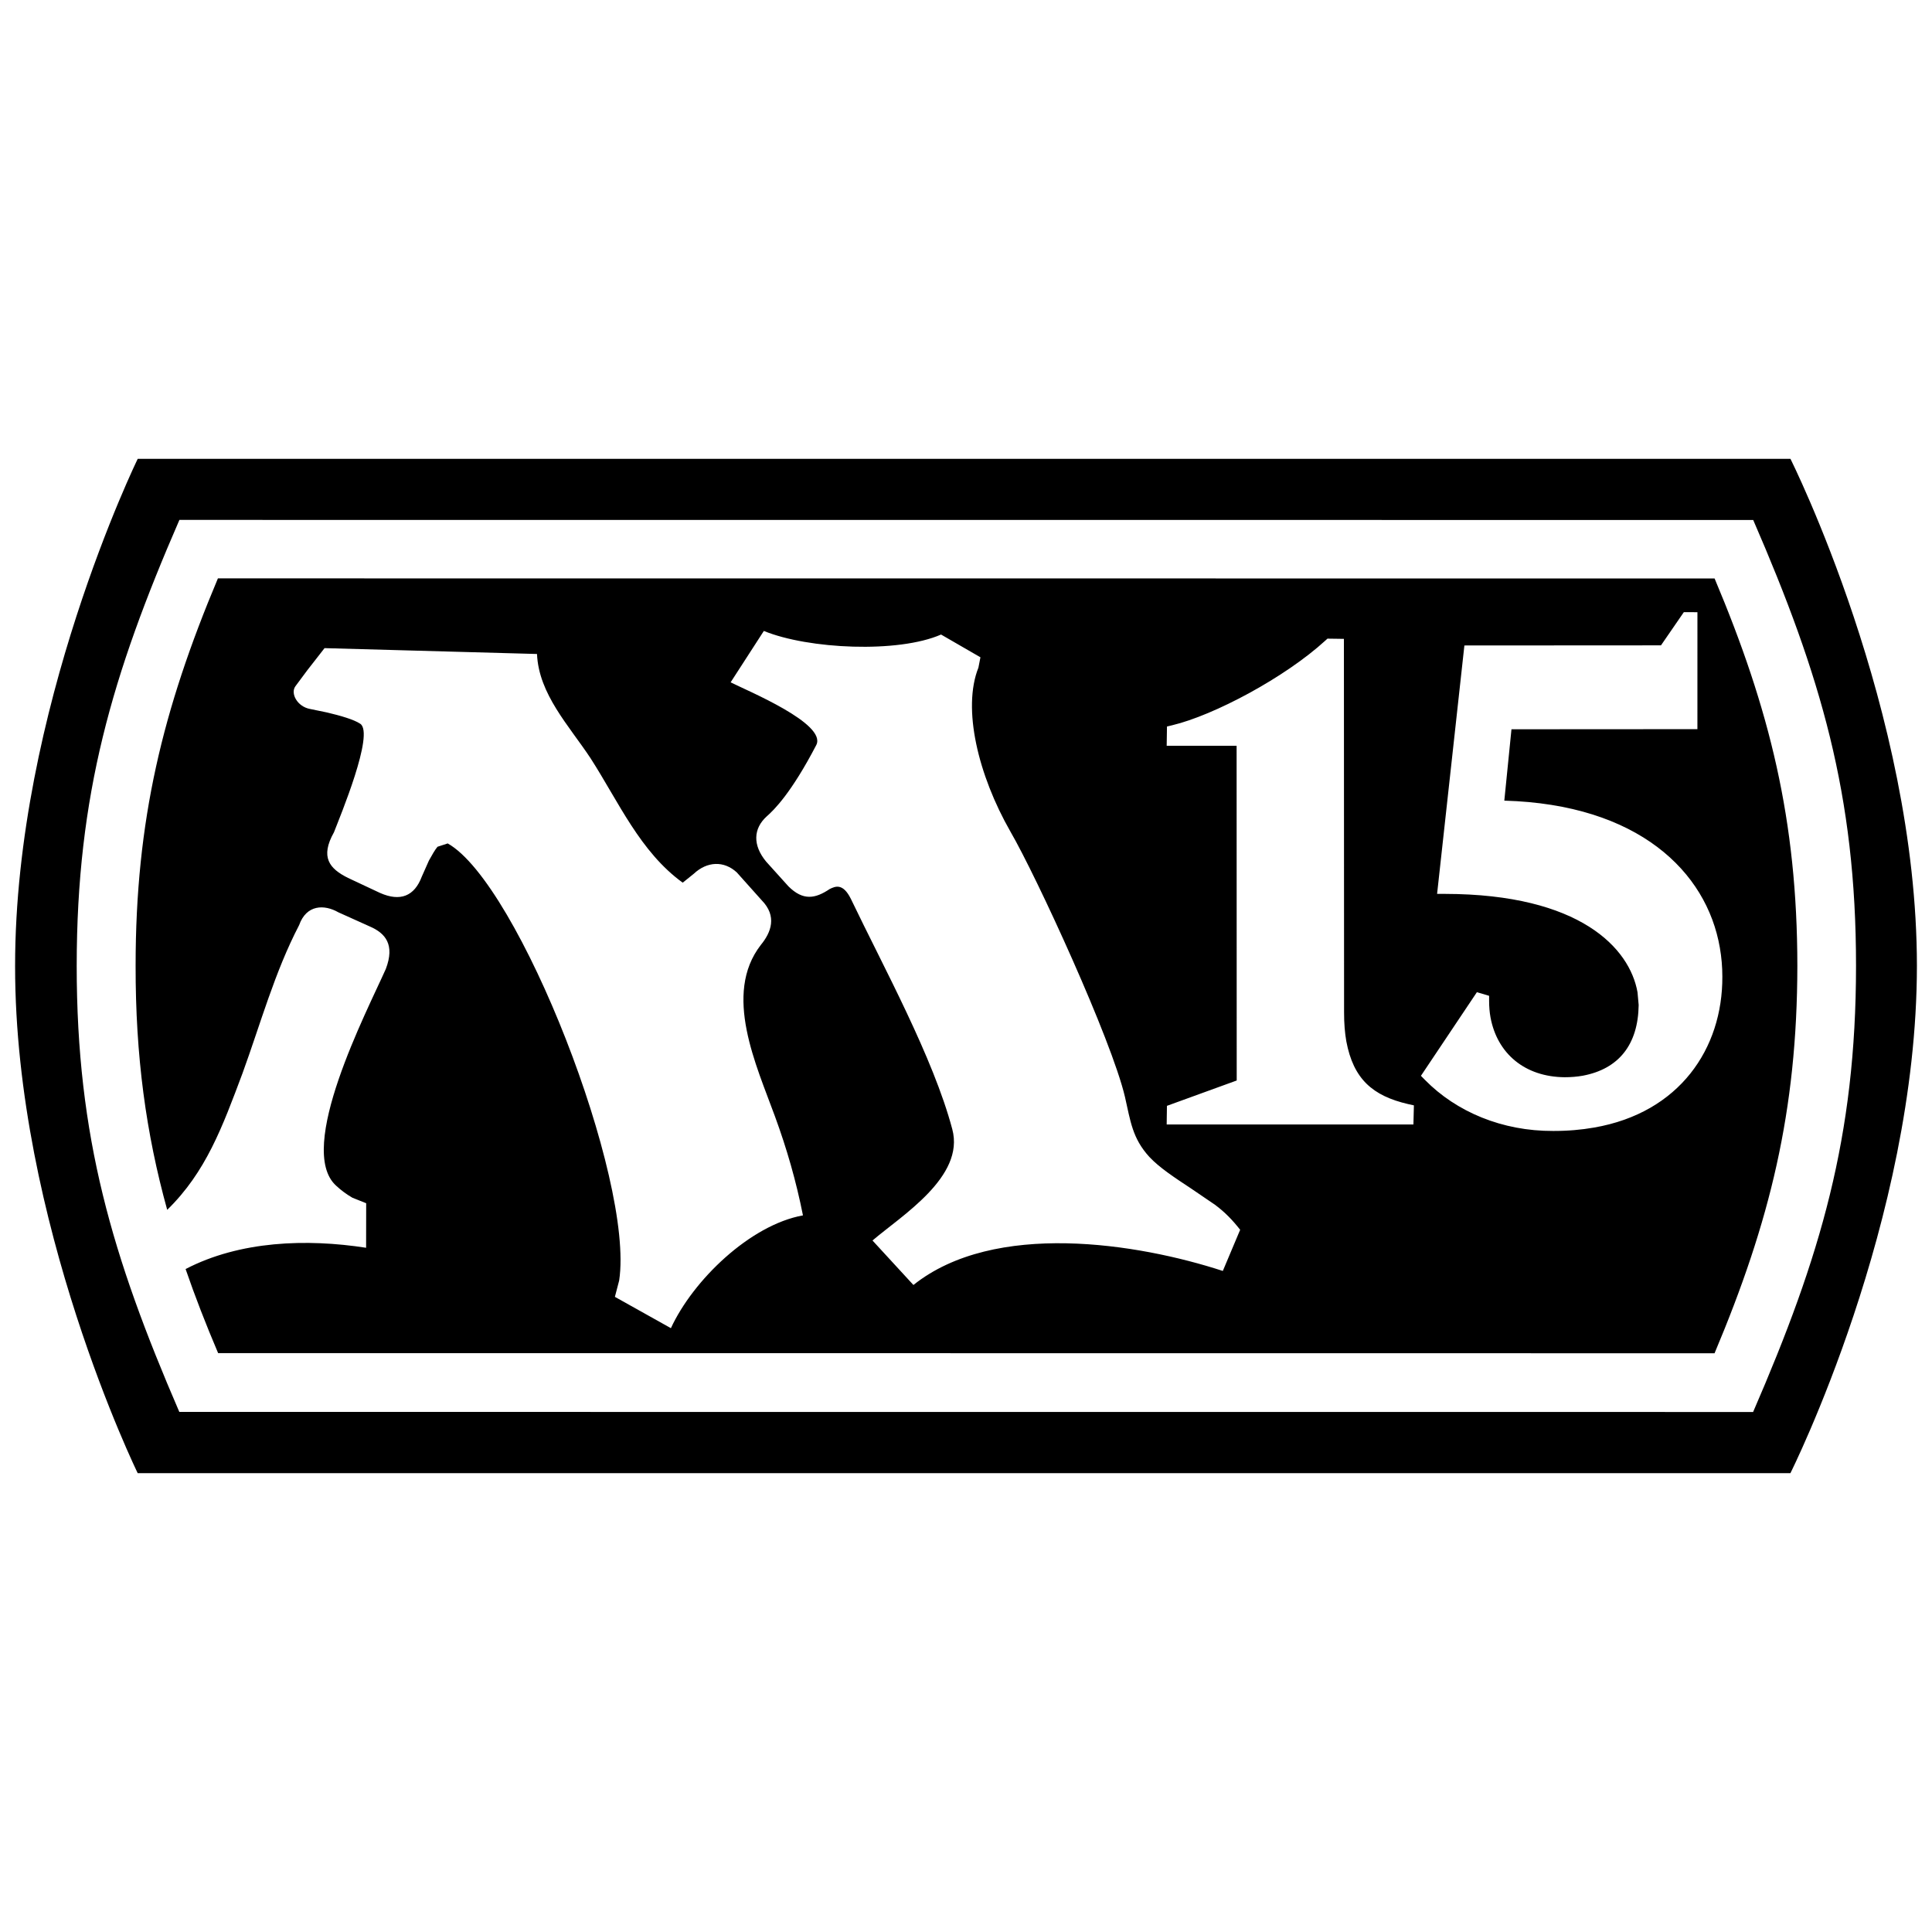
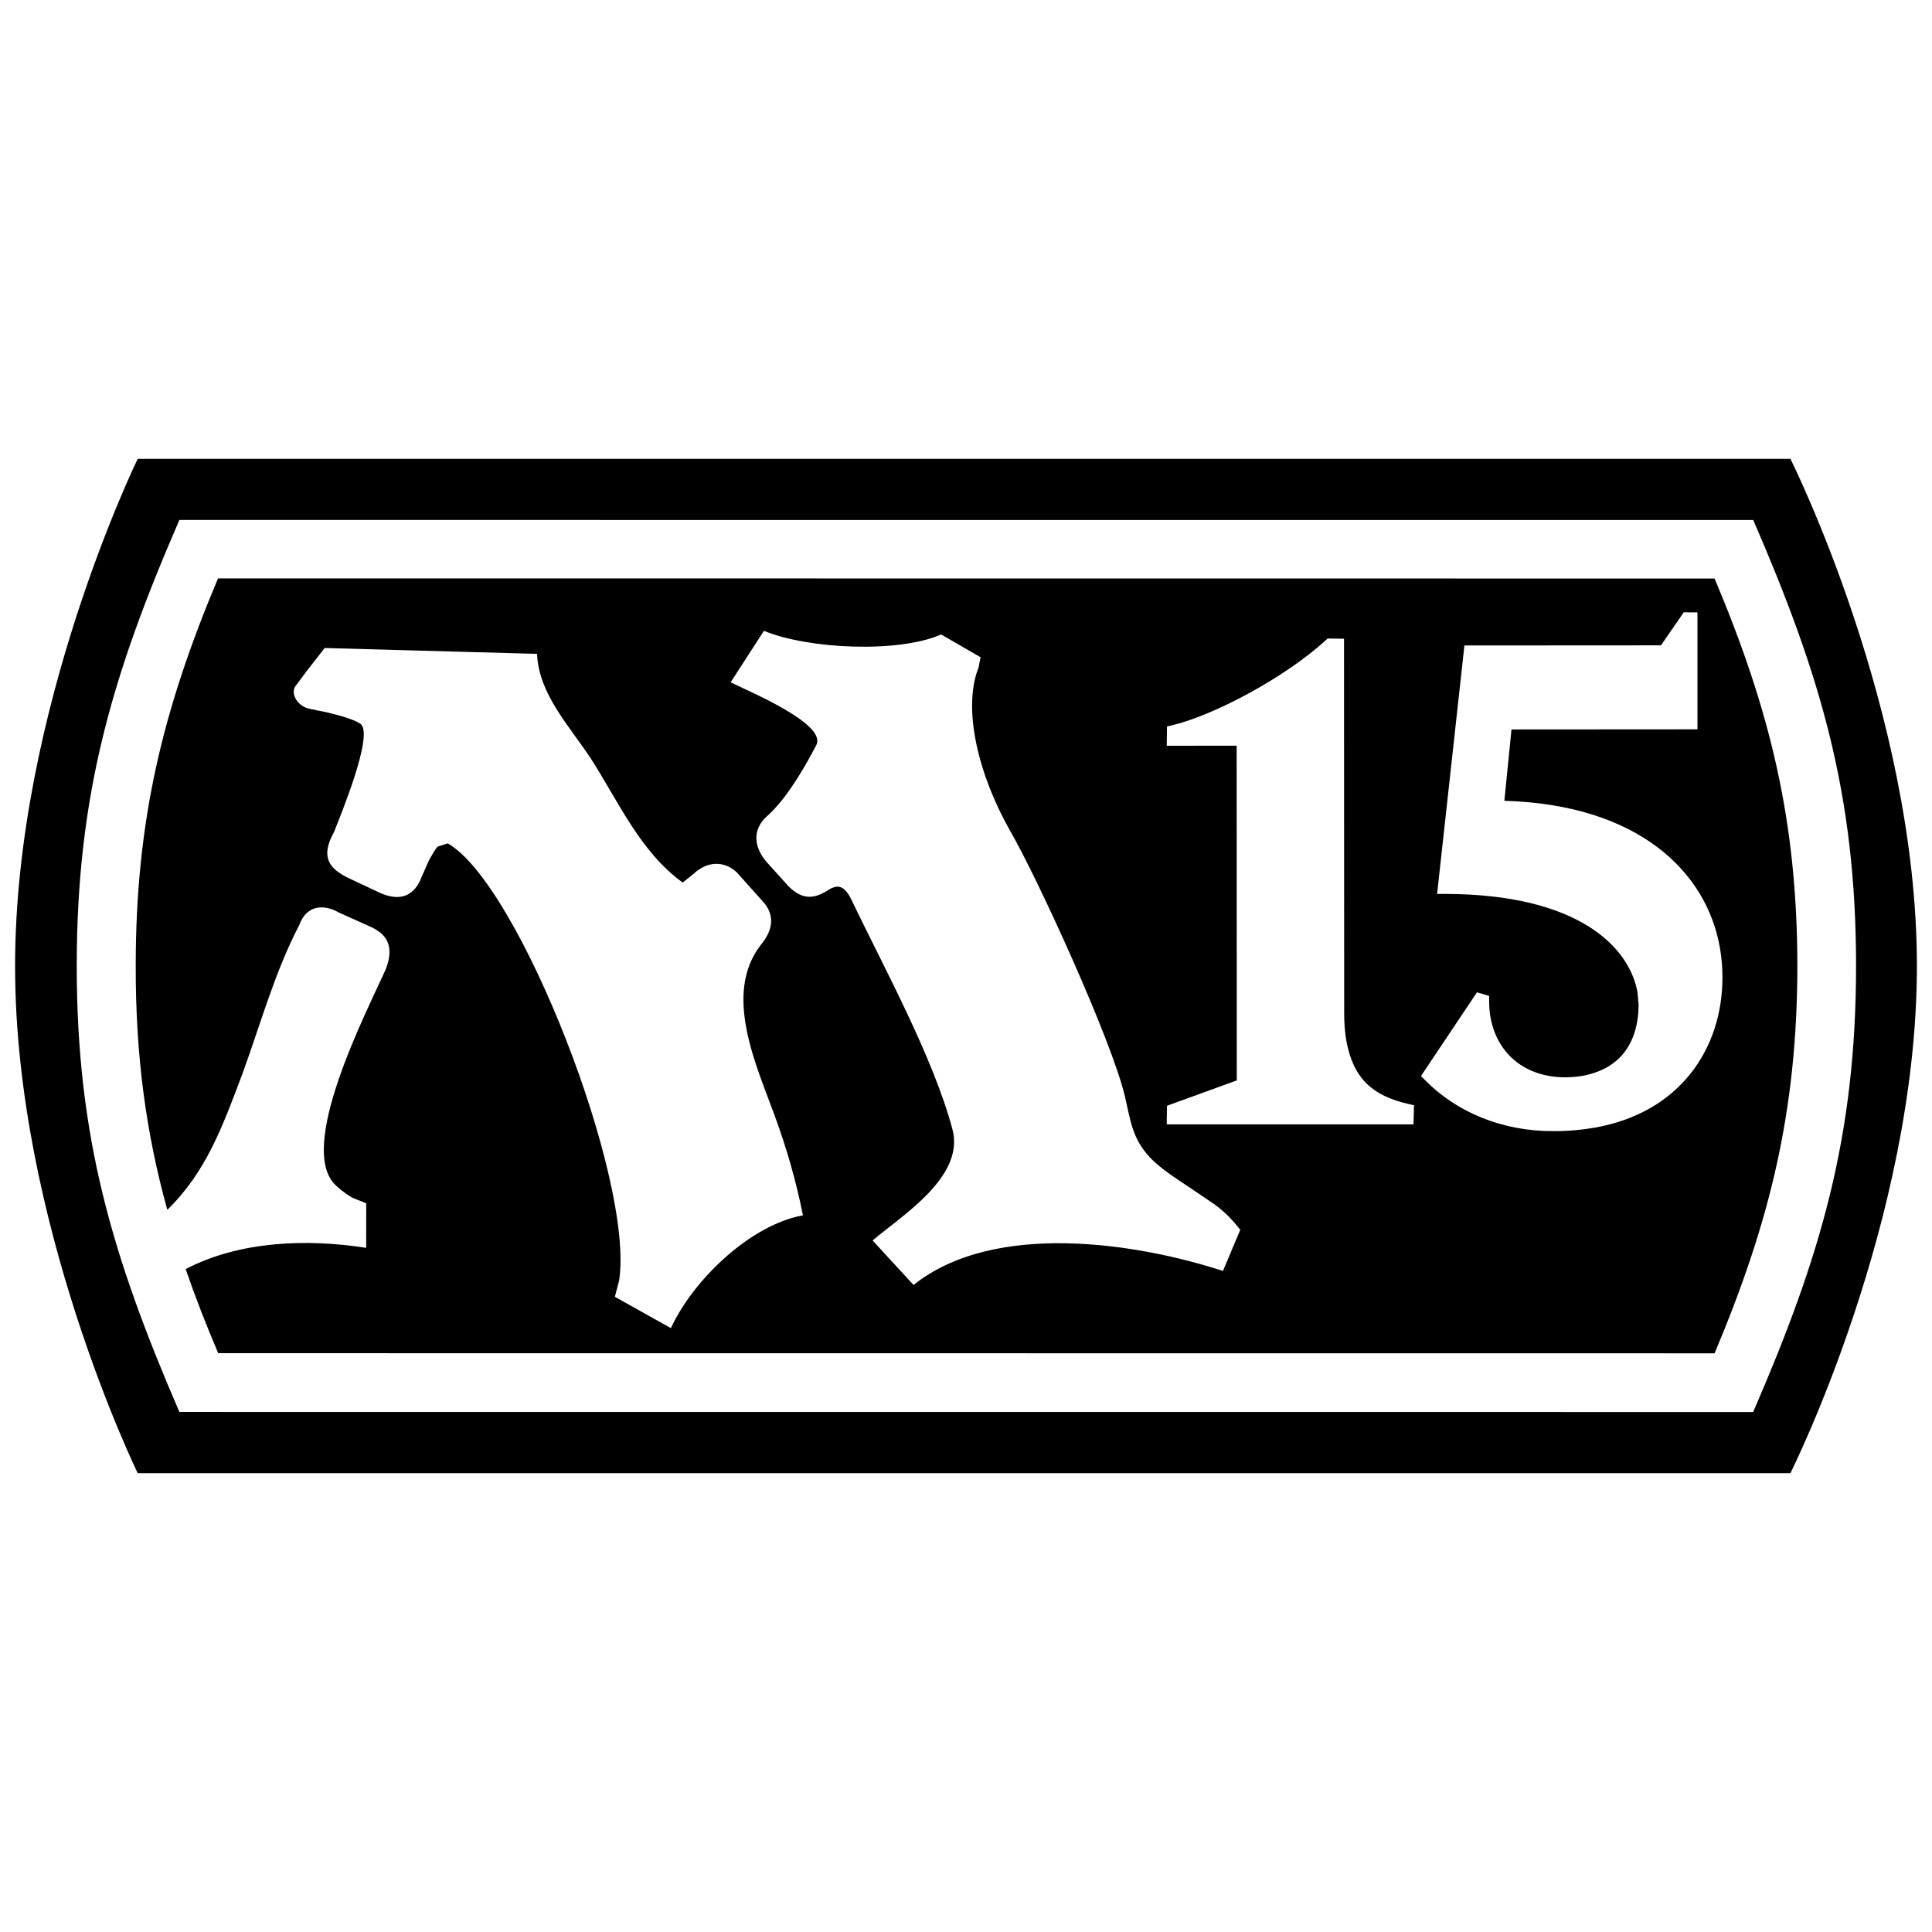
- <svg xmlns="http://www.w3.org/2000/svg" viewBox="0 0 1024 1024">
-   <path d="M948.975 243.2s67.055 133.581 67.026 268.797c-.027 135.223-67.043 268.803-67.043 268.803H72.979S7.909 647.683 8.001 512.051C7.936 376.306 72.996 243.2 72.996 243.2h875.979zM95.089 275.564C59.355 357.8 40.684 421.301 40.653 511.9c-.007 90.733 18.775 154.013 54.385 236.443l834.15.039c35.71-82.365 54.54-145.763 54.543-236.493.032-90.598-18.777-154.013-54.494-236.288l-834.149-.038zm20.411 30.989l793.272.049c29.242 69.444 43.82 128.174 43.861 205.338-.087 77.179-14.609 135.747-43.885 205.319l-793.134-.07c-6.496-15.268-12.221-29.991-17.244-44.568 28.735-14.959 64.113-16.167 95.672-11.279l.041-23.607-7.305-2.917a47.464 47.464 0 0 1-8.595-6.354c-21.649-19.516 16.288-92.377 26.305-114.886 4.915-12.942-.225-18.949-8.463-22.518l-16.672-7.509c-7.409-4.255-16.911-4.207-20.809 6.784-12.983 24.934-20.398 52.144-30.005 78.515-10.708 28.6-19.413 52.376-39.919 72.395-11.247-40.605-16.821-81.396-16.741-129.417-.015-77.032 14.341-135.7 43.621-205.276zm56.518 36.97l-9.192 11.79-6.26 8.424c-2.736 3.739.961 10.815 7.835 12.046l8.876 1.828c7.228 1.71 14.244 3.729 17.63 5.98 7.81 5.001-10.822 49.51-13.889 57.51-7.439 13.242-2.437 19.284 7.398 24.192l17.027 7.987c10.755 4.755 18.225 1.678 22.11-8.641l3.787-8.528c1.756-3.159 3.205-5.719 4.552-7.311l5.396-1.765c37.695 21.168 98.963 178.147 90.885 231.646l-2.268 8.675 29.689 16.606c11.686-25.385 41.955-54.717 69.992-59.785-3.63-18.215-8.532-35.253-14.831-52.449-9.769-26.894-27.74-64.823-7.491-90.906 5.48-6.656 8.719-15.227.444-23.671l-13.204-14.768c-6.815-6.258-15.712-5.91-22.825.763l-5.83 4.688c-22.581-16.367-33.894-42.72-48.867-65.988-11.31-17.132-27.459-33.952-28.358-55.221l-112.608-3.101zm232.836-9.112l-17.604 27.235c8.948 4.529 51.14 21.924 45.397 33.237-13.285 25.53-22.438 34.468-26.319 37.861-7.023 6.391-7.516 15.157-.266 23.916l11.824 13.112c7.748 7.724 14.203 6.588 21.85 1.44 3-1.475 7.03-3.268 11.245 5.209 17.428 36.395 43.628 84 53.751 122.088 6.77 25.257-26.955 45.841-42.289 58.982l21.685 23.576c42.982-34.282 118.881-22.144 163.992-7.438l9.19-21.823c-4.029-5.125-8.028-9.305-13.339-13.249l-12.665-8.622c-8.762-5.782-16.753-11.02-22.101-16.722-9.091-9.926-10.037-19.12-12.969-31.891-7.127-30.348-46.816-116.669-60.679-140.539-17.099-29.943-25.634-65.193-16.975-86.929l1.068-5.477-20.873-12.059c-22.694 9.962-70.349 7.776-93.925-1.908zm487.615-9.957l-1.118 1.62-10.998 15.978-104.194.06-.367 3.33-14.104 128.341 4.173-.003c71.649.114 97.923 28.776 102.057 52.151l.608 6.738c-.285 21.023-10.554 33.918-29.672 37.49-2.966.521-6.156.794-9.545.794-21.115-.179-35.797-12.527-39.332-31.836-.478-2.698-.717-5.548-.717-8.521l.003-2.792-6.477-1.929-1.533 2.295-28.131 42.033 2.135 2.171c16.645 16.954 40.965 27.175 67.961 27.054 7.699.02 14.923-.608 21.659-1.794 45.269-7.817 68.175-41.859 68.002-80.002a88.305 88.305 0 0 0-1.333-15.392c-6.996-40.344-43.324-75.892-114.227-77.885l3.791-37.827 98.551-.061.003-3.739.01-58.252-7.207-.02zm-188.882 14.039l-1.096.997c-21.425 19.633-59.179 39.67-81.15 44.894l-2.826.684-.036 2.895-.111 7.334 37.06-.017.055 177.403L618.5 586.12l-.031 2.57-.055 3.524-.046 3.791 130.77-.003.096-3.652.16-6.485-3.017-.666c-18.886-4.381-29.041-13.302-32.794-33.253-.795-4.514-1.203-9.6-1.196-15.309l-.087-198.019-3.683-.056-5.03-.067z" />
+ <svg xmlns="http://www.w3.org/2000/svg" version="1.1" width="32" height="32" viewBox="0 0 32 32">
+   <path d="M29.655 7.6c0 0 2.095 4.174 2.095 8.4s-2.095 8.4-2.095 8.4h-27.374c0 0-2.033-4.16-2.031-8.398-0.002-4.242 2.031-8.402 2.031-8.402h27.374zM2.972 8.611c-1.117 2.57-1.7 4.554-1.701 7.386-0 2.835 0.587 4.813 1.7 7.389l26.067 0.001c1.116-2.574 1.704-4.555 1.704-7.39 0.001-2.831-0.587-4.813-1.703-7.384l-26.067-0.001zM3.609 9.58l24.79 0.002c0.914 2.17 1.369 4.005 1.371 6.417-0.003 2.412-0.457 4.242-1.371 6.416l-24.785-0.002c-0.203-0.477-0.382-0.937-0.539-1.393 0.898-0.467 2.004-0.505 2.99-0.352l0.001-0.738-0.228-0.091c-0.061-0.036-0.157-0.095-0.269-0.199-0.677-0.61 0.509-2.887 0.822-3.59 0.154-0.404-0.007-0.592-0.264-0.704l-0.521-0.235c-0.232-0.133-0.528-0.131-0.65 0.212-0.406 0.779-0.637 1.63-0.938 2.454-0.335 0.894-0.607 1.637-1.247 2.262-0.351-1.269-0.526-2.544-0.523-4.044-0-2.407 0.448-4.241 1.363-6.415zM5.376 10.735l-0.287 0.368-0.196 0.263c-0.085 0.117 0.030 0.338 0.245 0.376l0.277 0.057c0.226 0.053 0.445 0.117 0.551 0.187 0.244 0.156-0.338 1.547-0.434 1.797-0.232 0.414-0.076 0.603 0.231 0.756l0.532 0.25c0.336 0.149 0.57 0.052 0.691-0.27l0.118-0.267c0.055-0.099 0.1-0.179 0.142-0.228l0.169-0.055c1.178 0.662 3.093 5.567 2.84 7.239l-0.071 0.271 0.928 0.519c0.365-0.793 1.311-1.71 2.187-1.868-0.113-0.569-0.267-1.102-0.463-1.639-0.305-0.84-0.867-2.026-0.234-2.841 0.171-0.208 0.272-0.476 0.014-0.74l-0.413-0.462c-0.213-0.196-0.491-0.185-0.713 0.024l-0.182 0.146c-0.706-0.511-1.059-1.335-1.527-2.062-0.353-0.535-0.858-1.061-0.886-1.726l-3.519-0.097zM12.652 10.45l-0.55 0.851c0.28 0.142 1.598 0.685 1.419 1.039-0.415 0.798-0.701 1.077-0.822 1.183-0.219 0.2-0.235 0.474-0.008 0.747l0.37 0.41c0.242 0.241 0.444 0.206 0.683 0.045 0.094-0.046 0.22-0.102 0.351 0.163 0.545 1.137 1.363 2.625 1.68 3.815 0.212 0.789-0.842 1.433-1.322 1.843l0.678 0.737c1.343-1.071 3.715-0.692 5.125-0.232l0.287-0.682c-0.126-0.16-0.251-0.291-0.417-0.414l-0.396-0.269c-0.274-0.181-0.524-0.344-0.691-0.523-0.284-0.31-0.314-0.598-0.405-0.997-0.223-0.948-1.463-3.646-1.896-4.392-0.534-0.936-0.801-2.037-0.53-2.717l0.033-0.171-0.652-0.377c-0.709 0.311-2.198 0.243-2.935-0.060zM27.89 10.139l-0.035 0.051-0.344 0.499-3.256 0.002-0.011 0.104-0.441 4.011 0.13-0c2.239 0.004 3.060 0.899 3.189 1.63l0.019 0.211c-0.009 0.657-0.33 1.060-0.927 1.172-0.093 0.016-0.192 0.025-0.298 0.025-0.66-0.006-1.119-0.391-1.229-0.995-0.015-0.084-0.022-0.173-0.022-0.266l0-0.087-0.202-0.060-0.048 0.072-0.879 1.314 0.067 0.068c0.52 0.53 1.28 0.849 2.124 0.845 0.241 0.001 0.466-0.019 0.677-0.056 1.415-0.244 2.13-1.308 2.125-2.5 0-0.16-0.014-0.322-0.042-0.481-0.219-1.261-1.354-2.372-3.57-2.434l0.118-1.182 3.080-0.002 0-0.117 0-1.82-0.225-0.001zM21.987 10.578l-0.034 0.031c-0.67 0.614-1.849 1.24-2.536 1.403l-0.088 0.021-0.001 0.090-0.003 0.229 1.158-0.001 0.002 5.544-1.156 0.42-0.001 0.080-0.002 0.11-0.001 0.118 4.087-0 0.003-0.114 0.005-0.203-0.094-0.021c-0.59-0.137-0.908-0.416-1.025-1.039-0.025-0.141-0.038-0.3-0.037-0.478l-0.003-6.188-0.115-0.002-0.157-0.002z" />
</svg>
